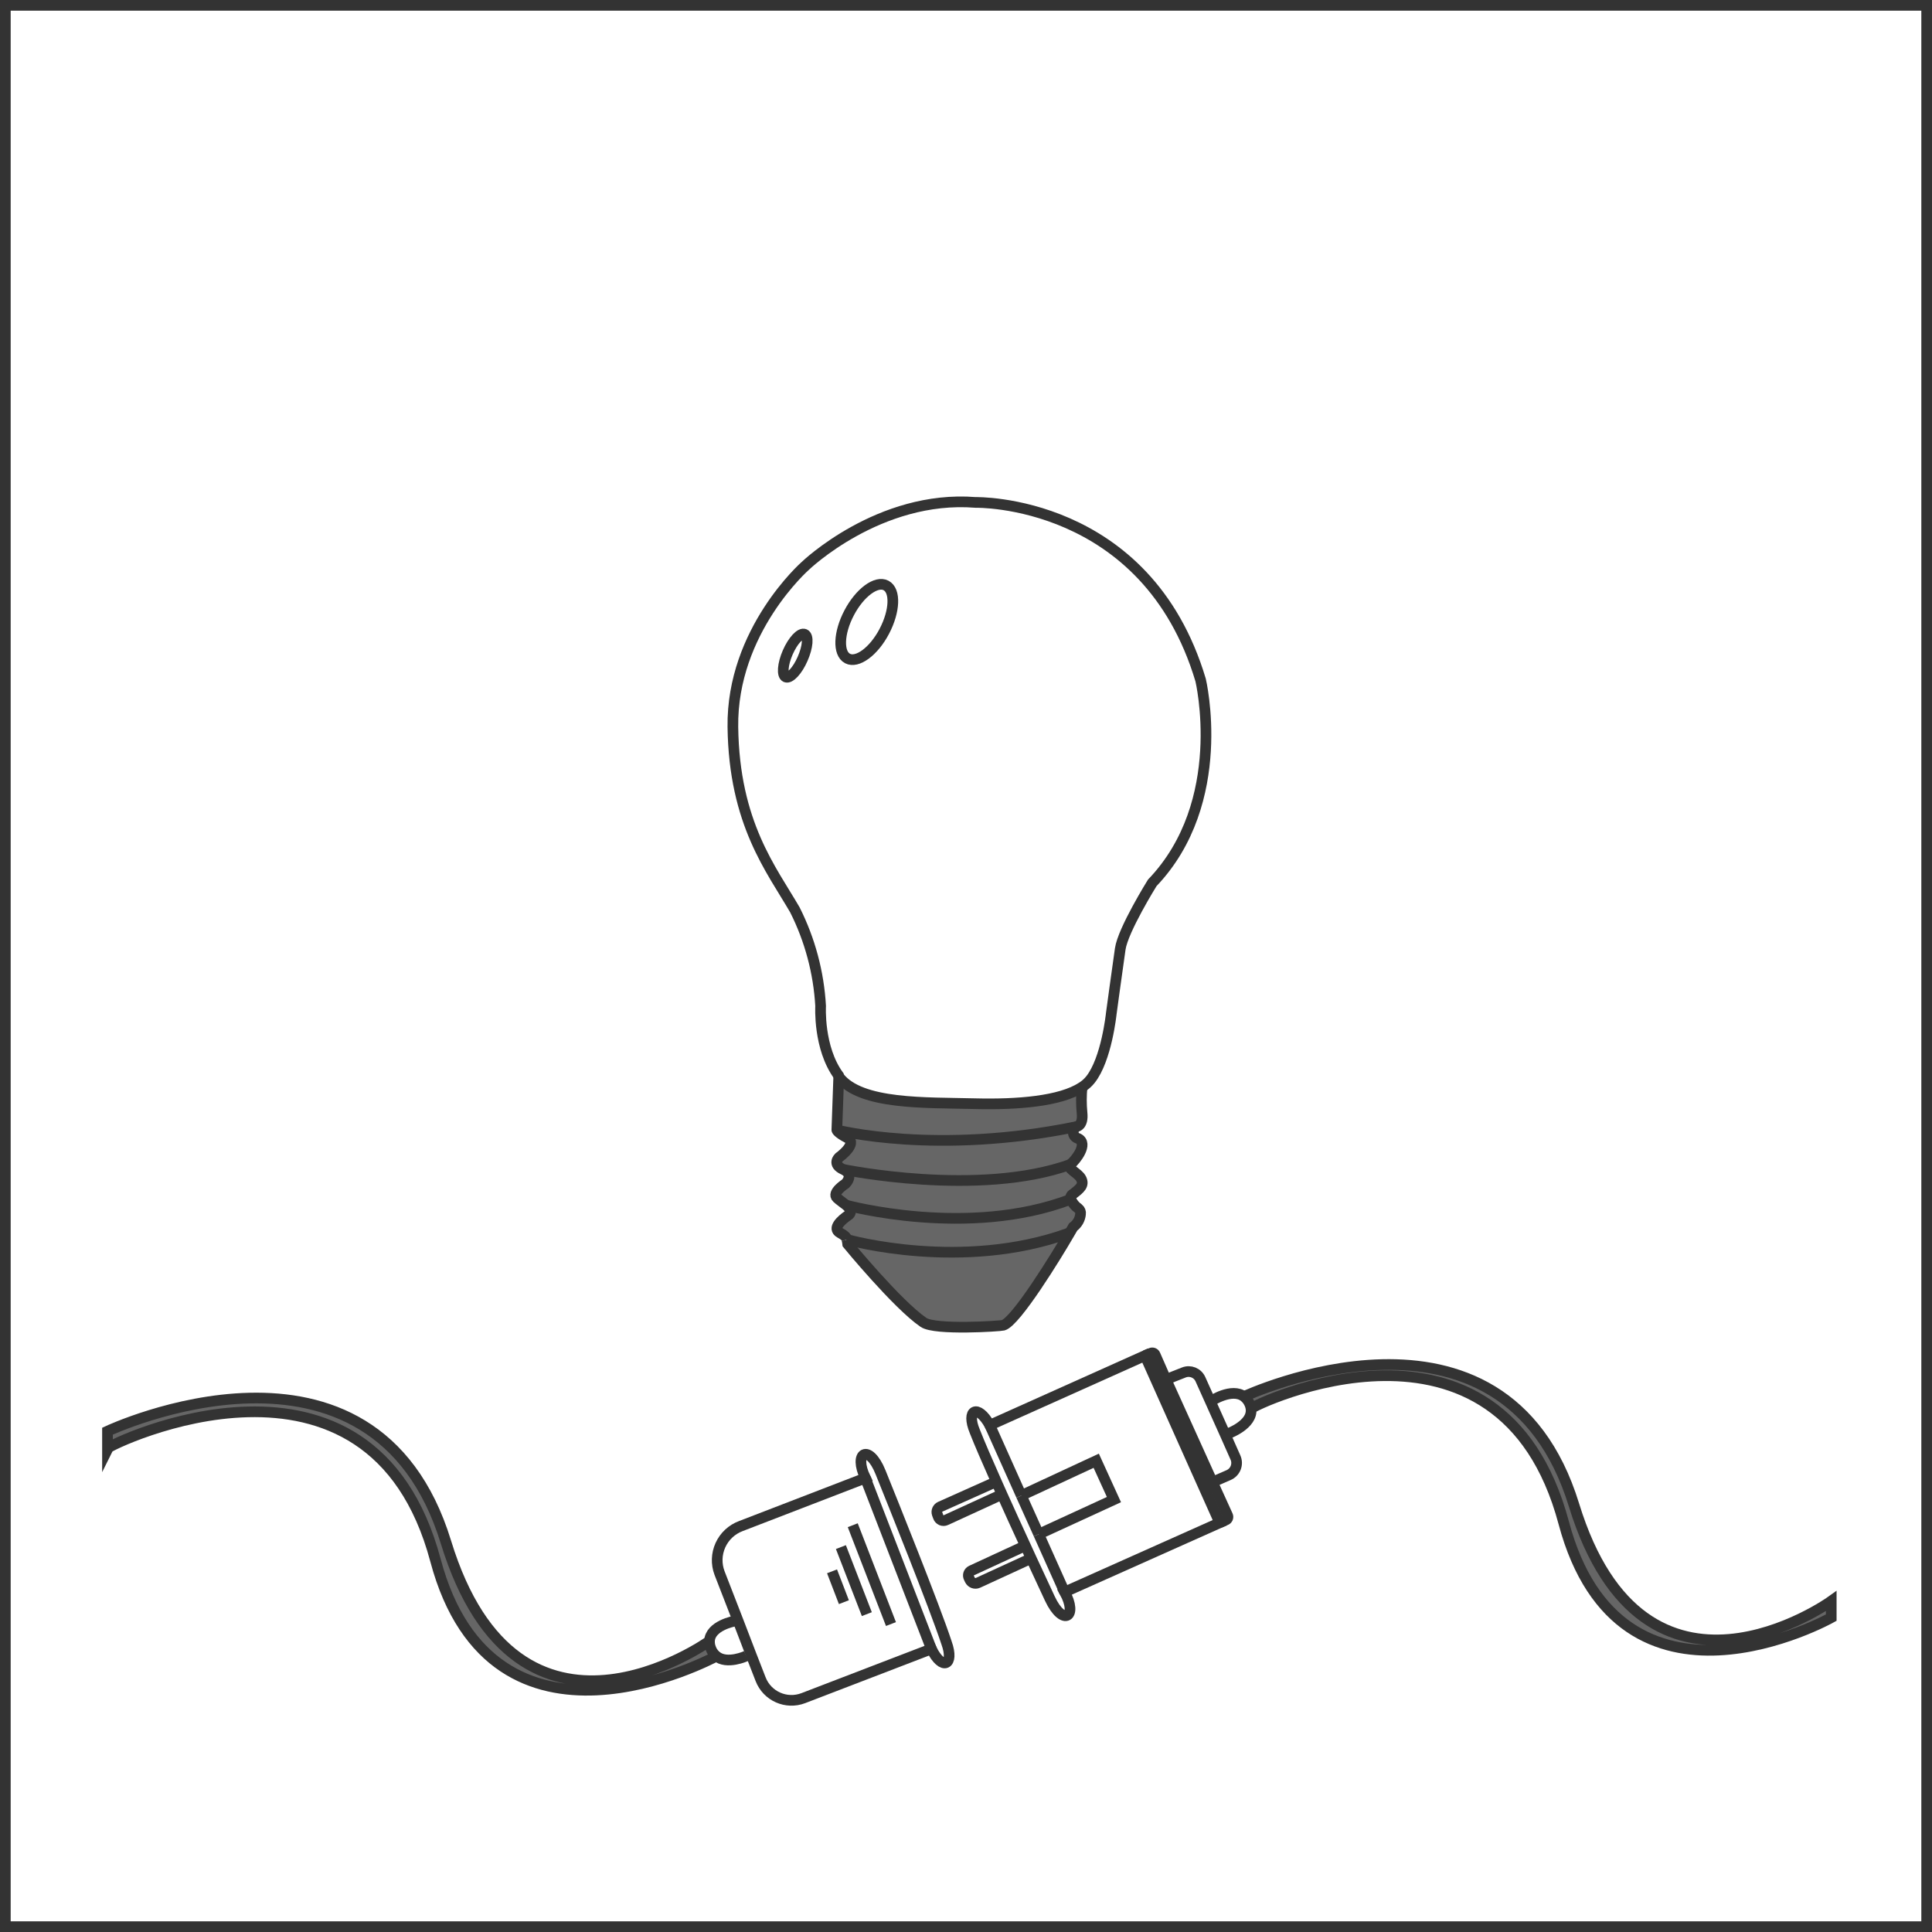
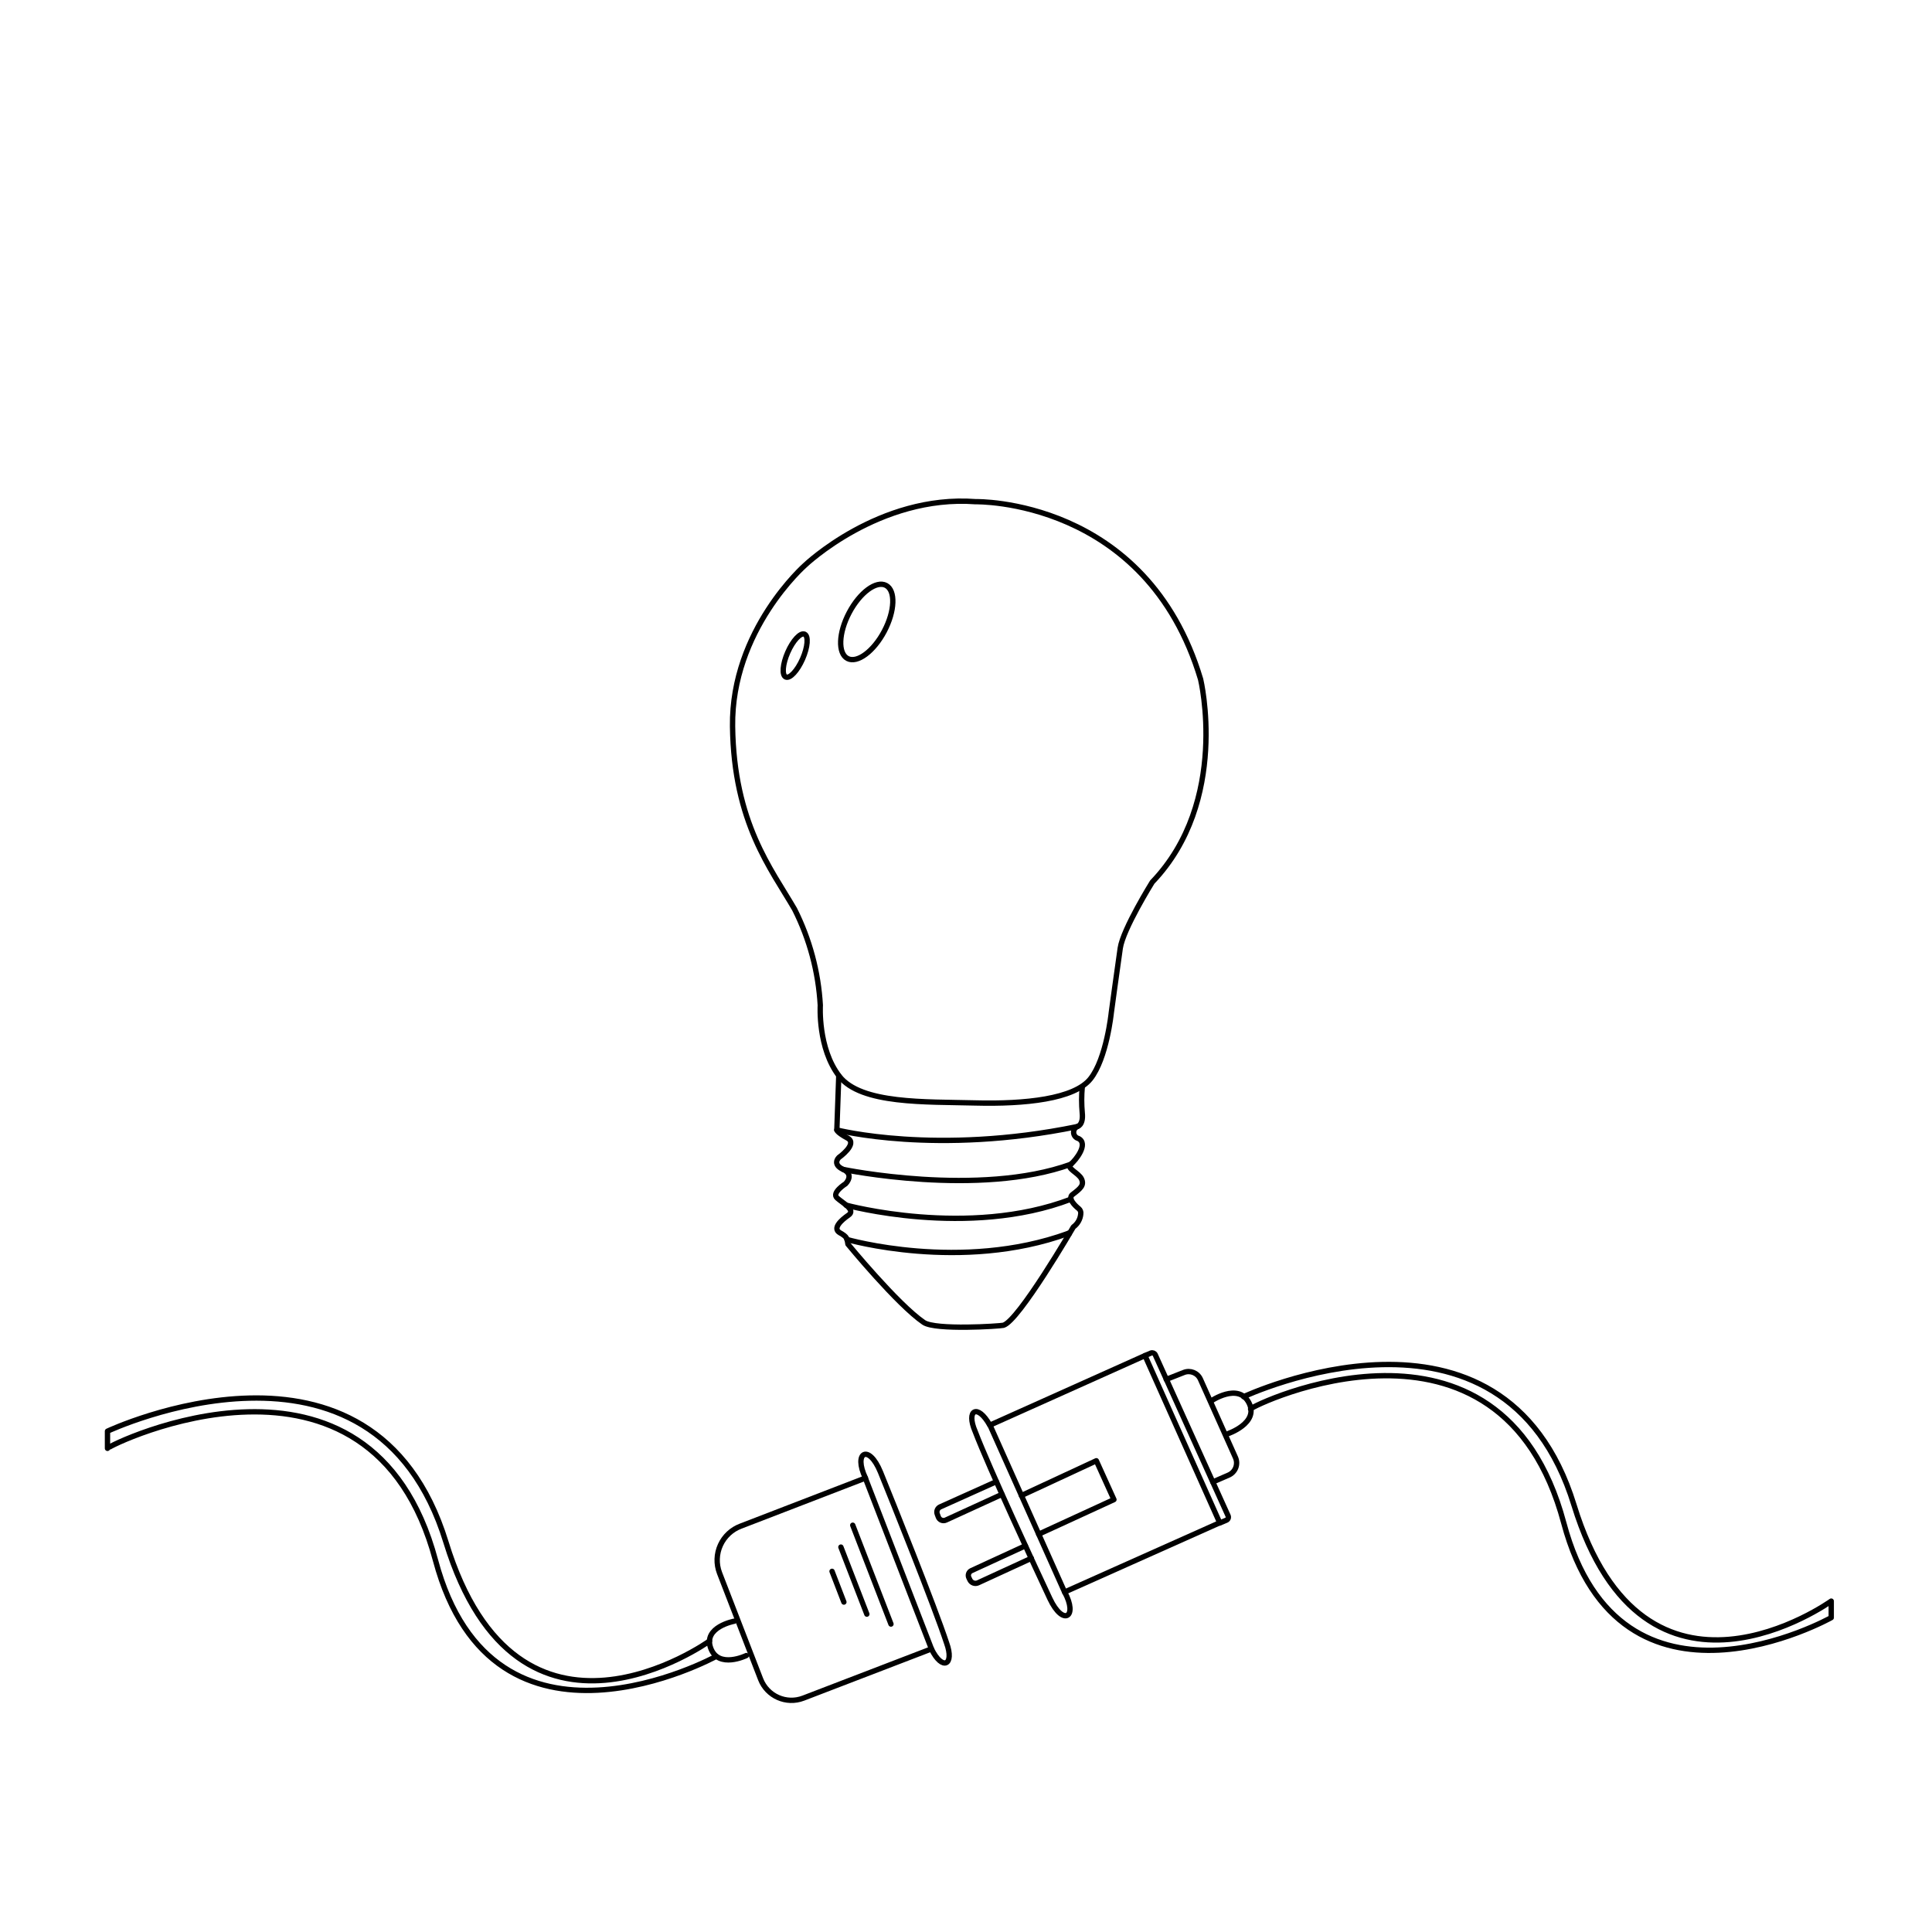
- <svg xmlns="http://www.w3.org/2000/svg" id="Layer_1" data-name="Layer 1" viewBox="0 0 181 181">
-   <path fill="none" stroke="#333" stroke-miterlimit="10" d="M.5.5h180v180H.5z" />
-   <path fill="#666" d="M395.56 303v1.5s-19.73 11.06-25.06-8.88c-5.93-22.19-29.19-11-29.34-10.67a1.65 1.65 0 00-.18-.56 1.69 1.69 0 00-.47-.57s24.32-11.45 30.95 10.15 24.1 9.03 24.1 9.03z" transform="translate(-224 -153)" />
-   <path fill="#666" d="M325.3 263.45c.27.58-.09.89-.8 1.43a.4.4 0 00-.18.47c-9.63 3.68-21.07.55-21.07.55-.28-.23-.63-.46-.85-.67-.54-.49.8-1.34.8-1.34s.85-.84-.22-1.33c0 0 12.72 2.63 21.34-.49-.49.4.68.8.98 1.38z" transform="translate(-224 -153)" />
-   <path fill="#666" d="M325 259.66c1 .49-.22 2-.71 2.41-8.62 3.12-21.34.49-21.34.49-1.07-.49-.41-1.12-.41-1.12s1.83-1.29.81-1.83-1-.75-1-.75 9.31 2.4 22.5-.32a.6.6 0 00.15 1.12z" transform="translate(-224 -153)" />
-   <path fill="#666" d="M324.54 268l-.38.65-.08-.05c-9.94 3.62-20.52.65-20.74.58-.07-.22-.21-.37-.68-.63-.71-.4.09-1.16.81-1.65.41-.29.17-.61-.22-.94 0 0 11.44 3.13 21.07-.55a2.05 2.05 0 00.72.88.54.54 0 01.19.51 1.69 1.69 0 01-.69 1.2z" transform="translate(-224 -153)" />
-   <path fill="#666" d="M324.08 268.55l.08.05c-1.21 2-5 8.23-6.18 8.56-.31.08-6.36.48-7.46-.27-2.46-1.68-7.1-7.33-7.1-7.33a2.78 2.78 0 00-.08-.43c.22.07 10.8 3.04 20.74-.58z" transform="translate(-224 -153)" />
-   <path fill="#666" d="M302.4 258.86l.18-5.07.08.1c2 2.62 8.1 2.38 12.74 2.5 4 .1 8-.23 10-1.54a12.53 12.53 0 000 2.4c.13 1.21-.49 1.29-.49 1.29-13.2 2.72-22.51.32-22.51.32z" transform="translate(-224 -153)" />
-   <path fill="#666" d="M290.47 306.74a1.63 1.63 0 00.11.66 1.66 1.66 0 00.51.74c-.29.16-20.87 11.32-26.29-9-6.07-22.74-30.56-10.85-30.73-10.49v-1.61s24.92-11.73 31.71 10.4 24.69 9.26 24.69 9.26z" transform="translate(-224 -153)" />
-   <path fill="none" stroke="#333" stroke-miterlimit="10" d="M290.47 306.74s-17.9 12.87-24.69-9.26-31.71-10.4-31.71-10.4v1.61c.17-.36 24.66-12.25 30.73 10.49 5.42 20.28 26 9.12 26.29 9h0" transform="translate(-224 -153)" />
-   <path fill="none" stroke="#333" stroke-miterlimit="10" d="M292.8 304.88s-2.27.41-2.33 1.86a1.63 1.63 0 00.11.66 1.66 1.66 0 00.51.74c1 .85 2.83 0 2.83 0" transform="translate(-224 -153)" />
-   <path fill="none" stroke="#333" stroke-miterlimit="10" d="M311.26 307.48l-12 4.61a3.1 3.1 0 01-4-1.77l-.93-2.39-1.22-3.18-1.7-4.38a3.41 3.41 0 012-4.4l11.67-4.5c-1.16-2.41.32-3.25 1.41-.55s5.07 12.59 6.19 16c.75 2.08-.39 2.66-1.42.56z" transform="translate(-224 -153)" />
-   <path fill="none" stroke="#333" stroke-miterlimit="10" d="M87.26 154.48l-6.19-16.01" />
-   <path fill="none" stroke="#333" stroke-miterlimit="10" d="M79.89 142.89l3.58 9.26" />
-   <path fill="none" stroke="#333" stroke-miterlimit="10" d="M78.78 144.94l2.43 6.28" />
-   <path fill="none" stroke="#333" stroke-miterlimit="10" d="M77.95 147.21l1.11 2.89" />
-   <path fill="none" stroke="#333" stroke-miterlimit="10" d="M341.16 285c.15-.35 23.41-11.52 29.34 10.67 5.33 19.94 25.06 8.88 25.06 8.88V303s-17.47 12.56-24.1-9-30.95-10.15-30.95-10.15" transform="translate(-224 -153)" />
-   <path fill="none" stroke="#333" stroke-miterlimit="10" d="M339 287.33s2.4-.84 2.2-2.36a1.65 1.65 0 00-.18-.56 1.69 1.69 0 00-.47-.57c-1.15-.87-3.1.43-3.1.43" transform="translate(-224 -153)" />
-   <path fill="none" stroke="#333" stroke-miterlimit="10" d="M316.73 286.52l14.54-6.52 7 15.66-14.53 6.49c1.28 2.34-.14 3.26-1.38.62-.38-.8-1-2.17-1.77-3.81-.18-.38-.36-.77-.54-1.18-.71-1.53-1.47-3.21-2.19-4.81l-.53-1.19c-.85-1.91-1.58-3.6-2-4.67-.85-2.03.25-2.64 1.4-.59z" transform="translate(-224 -153)" />
-   <path fill="none" stroke="#333" stroke-miterlimit="10" d="M92.73 133.52l2.95 6.59" />
-   <path fill="none" stroke="#333" stroke-miterlimit="10" d="M95.68 140.11l1.63 3.62" />
-   <path fill="none" stroke="#333" stroke-miterlimit="10" d="M97.31 143.73l2.44 5.45" />
-   <path fill="none" stroke="#333" stroke-miterlimit="10" d="M317.34 291.81l-5.25 2.35a.54.54 0 00-.29.67l.1.27a.52.52 0 00.72.31l5.25-2.41" transform="translate(-224 -153)" />
-   <path fill="none" stroke="#333" stroke-miterlimit="10" d="M320.06 297.81l-5.06 2.34a.49.49 0 00-.23.66l.1.21a.58.58 0 00.75.27l5-2.3" transform="translate(-224 -153)" />
-   <path fill="none" stroke="#333" stroke-miterlimit="10" d="M95.68 140.11l7.02-3.26 1.66 3.64-7.05 3.24" />
-   <path fill="none" stroke="#333" stroke-miterlimit="10" d="M331.27 280l.56-.23a.29.29 0 01.39.15l1 2.28 4.35 9.61 1.44 3.17a.31.31 0 01-.16.42l-.61.26" transform="translate(-224 -153)" />
-   <path fill="none" stroke="#333" stroke-miterlimit="10" d="M333.26 282.23l1.65-.65a1.21 1.21 0 011.55.63l.93 2.07 1.4 3.12.95 2.14a1.24 1.24 0 01-.65 1.66l-1.47.64" transform="translate(-224 -153)" />
-   <path fill="none" stroke="#333" stroke-miterlimit="10" d="M302.58 253.79c-1.93-2.62-1.7-6.55-1.7-6.55a22.94 22.94 0 00-2.41-9c-2.19-3.78-5.69-8.09-5.81-17.13s6.79-15.1 6.79-15.1 6.91-6.66 15.95-5.94c0 0 16-.36 21.08 16.64 0 0 2.73 11.41-4.53 19 0 0-2.74 4.4-3 6.19s-.84 6.06-.84 6.06-.44 4.28-1.95 6.18a3.16 3.16 0 01-.81.72c-2 1.31-6 1.64-10 1.54-4.64-.12-10.71.12-12.74-2.5z" transform="translate(-224 -153)" />
-   <path fill="none" stroke="#333" stroke-miterlimit="10" d="M303.34 269.13a2.78 2.78 0 01.08.43s4.64 5.65 7.1 7.33c1.1.75 7.15.35 7.46.27 1.2-.33 5-6.52 6.18-8.56l.38-.65a1.69 1.69 0 00.69-1.21.54.54 0 00-.19-.51 2.05 2.05 0 01-.72-.88.4.4 0 01.18-.47c.71-.54 1.07-.85.8-1.43s-1.47-1-1-1.38 1.69-1.92.71-2.41a.6.6 0 01-.13-1.12s.62-.08.49-1.29a12.53 12.53 0 010-2.4h0" transform="translate(-224 -153)" />
-   <path fill="none" stroke="#333" stroke-miterlimit="10" d="M302.58 253.79l-.18 5.07s0 .22 1 .75-.81 1.83-.81 1.83-.66.63.41 1.12.22 1.33.22 1.33-1.34.85-.8 1.34c.22.21.57.44.85.67s.63.65.22.94c-.72.49-1.52 1.25-.81 1.65.47.26.61.41.68.63" transform="translate(-224 -153)" />
-   <path fill="none" stroke="#333" stroke-miterlimit="10" d="M302.4 258.86s9.31 2.4 22.5-.32" transform="translate(-224 -153)" />
-   <path fill="none" stroke="#333" stroke-miterlimit="10" d="M303 262.56s12.72 2.63 21.34-.49" transform="translate(-224 -153)" />
-   <path fill="none" stroke="#333" stroke-miterlimit="10" d="M303.25 265.9s11.44 3.13 21.07-.55" transform="translate(-224 -153)" />
-   <path fill="none" stroke="#333" stroke-miterlimit="10" d="M303.34 269.12h0c.22.07 10.8 3 20.74-.58" transform="translate(-224 -153)" />
-   <path fill="none" stroke="#333" stroke-miterlimit="10" d="M303.56 210.4c-1 1.89-1.07 3.81-.16 4.29s2.46-.66 3.45-2.55 1.07-3.81.16-4.29-2.46.67-3.45 2.55z" transform="translate(-224 -153)" />
-   <path fill="none" stroke="#333" stroke-miterlimit="10" d="M299.19 214.73c-.48 1.1-1.19 1.86-1.57 1.7s-.3-1.21.18-2.31 1.19-1.87 1.58-1.7.3 1.2-.19 2.31z" transform="translate(-224 -153)" />
+ <svg xmlns="http://www.w3.org/2000/svg" viewBox="0 0 181 181">
+   <g id="borders" fill="none">
+     <path stroke="#333" visibility="hidden" stroke-miterlimit="10" d="M.5.5h180v180H.5z" />
+     <path stroke="#000" visibility="hidden" stroke-linecap="round" stroke-linejoin="round" stroke-width=".5" d="M171.74 171H10V9h161.74v162z" />
+   </g>
+   <g id="bulb_bottom" fill="none" stroke="#000" stroke-linecap="round" stroke-linejoin="round" stroke-width=".5">
+     <path d="M100.08 115.55l.08.05" />
+     <path d="M78.58 100.79l-.18 5.07s0 .22 1 .76-.81 1.82-.81 1.82-.67.63.41 1.12.22 1.34.22 1.34-1.34.84-.8 1.33 1.78 1.12 1.07 1.61-1.52 1.25-.81 1.65.67.53.76 1.07c0 0 4.64 5.65 7.1 7.33 1.1.75 7.15.35 7.46.27 1.44-.4 6.56-9.21 6.56-9.21a1.69 1.69 0 00.69-1.22.53.53 0 00-.19-.5c-.38-.3-1.08-1-.54-1.35.71-.54 1.07-.85.8-1.43s-1.47-1-1-1.38 1.69-1.92.71-2.41a.6.6 0 01-.13-1.11s.62-.09.49-1.3a13.23 13.23 0 010-2.4" />
+     <path d="M78.4 105.86s9.31 2.4 22.5-.31" />
+     <path d="M79 109.56s12.72 2.63 21.34-.49" />
+     <path d="M79.25 112.9s11.44 3.13 21.07-.55" />
+     <path d="M79.34 116.12s10.7 3.09 20.74-.57" />
+   </g>
+   <g id="left_plug" fill="none" stroke="#000" stroke-linecap="round" stroke-linejoin="round" stroke-width=".5">
+     <path d="M66.47 153.74s-17.9 12.87-24.69-9.26-31.71-10.4-31.71-10.4v1.61c.17-.36 24.66-12.25 30.73 10.49 5.46 20.43 26.29 9 26.29 9" />
+     <path d="M68.8 151.88s-2.94.54-2.22 2.52 3.34.7 3.34.7" />
+     <path d="M87.26 154.48l-12 4.61a3.1 3.1 0 01-4-1.77l-3.85-9.95a3.4 3.4 0 012-4.4l11.67-4.5c-1.16-2.41.31-3.25 1.41-.55s5.07 12.59 6.19 16c.76 2.08-.39 2.66-1.42.56z" />
+     <path d="M81.07 138.47l6.19 16z" />
+     <path d="M79.89 142.89l3.58 9.26" />
+     <path d="M78.78 144.94l2.43 6.28" />
+     <path d="M77.95 147.21l1.11 2.88" />
+   </g>
+   <g id="right_plug" fill="none" stroke="#000" stroke-linecap="round" stroke-linejoin="round" stroke-width=".5">
+     <path d="M117.16 132c.15-.35 23.41-11.52 29.34 10.67 5.33 19.94 25.06 8.88 25.06 8.88V150s-17.47 12.56-24.1-9-30.95-10.15-30.95-10.15" />
+     <path d="M115 134.33s3-1 2-2.92-3.57-.14-3.57-.14" />
+     <path d="M92.73 133.52l14.54-6.52 7 15.66-14.53 6.49c1.28 2.34-.14 3.26-1.38.62s-5.72-12.3-7-15.66c-.88-2.03.23-2.64 1.37-.59z" />
+     <path d="M99.75 149.18l-7-15.66z" />
+     <path d="M93.34 138.81l-5.25 2.36a.53.53 0 00-.29.66l.1.27a.52.52 0 00.71.31l5.26-2.41" />
+     <path d="M96.06 144.82L91 147.15a.49.49 0 00-.23.66l.1.21a.58.58 0 00.75.27l5-2.3" />
+     <path d="M95.69 140.11l7.02-3.26 1.65 3.64-7.05 3.24" />
+     <path d="M107.27 127l.56-.24a.32.32 0 01.4.16l6.82 15.08a.31.31 0 01-.16.42l-.61.26" />
+     <path d="M109.26 129.23l1.65-.65a1.21 1.21 0 011.55.63l3.28 7.33a1.24 1.24 0 01-.65 1.66l-1.47.64" />
+   </g>
+   <g id="bulb" fill="none" stroke="#000" stroke-linecap="round" stroke-linejoin="round" stroke-width=".5">
+     <path d="M91.4 47s16-.36 21.08 16.64c0 0 2.74 11.41-4.53 19 0 0-2.74 4.4-3 6.19s-.84 6.06-.84 6.06-.44 4.28-1.95 6.18-6.14 2.38-10.79 2.26-10.71.12-12.74-2.5-1.78-6.65-1.78-6.65a22.94 22.94 0 00-2.41-9c-2.19-3.78-5.69-8.09-5.81-17.13s6.79-15.1 6.79-15.1S82.35 46.32 91.4 47z" />
+     <ellipse cx="305.21" cy="211.27" rx="3.87" ry="1.86" transform="rotate(-62.19 66.363 320.477)" />
+     <ellipse cx="298.5" cy="214.42" rx="2.19" ry=".76" transform="rotate(-66.34 69.46 309.272)" />
+   </g>
</svg>
